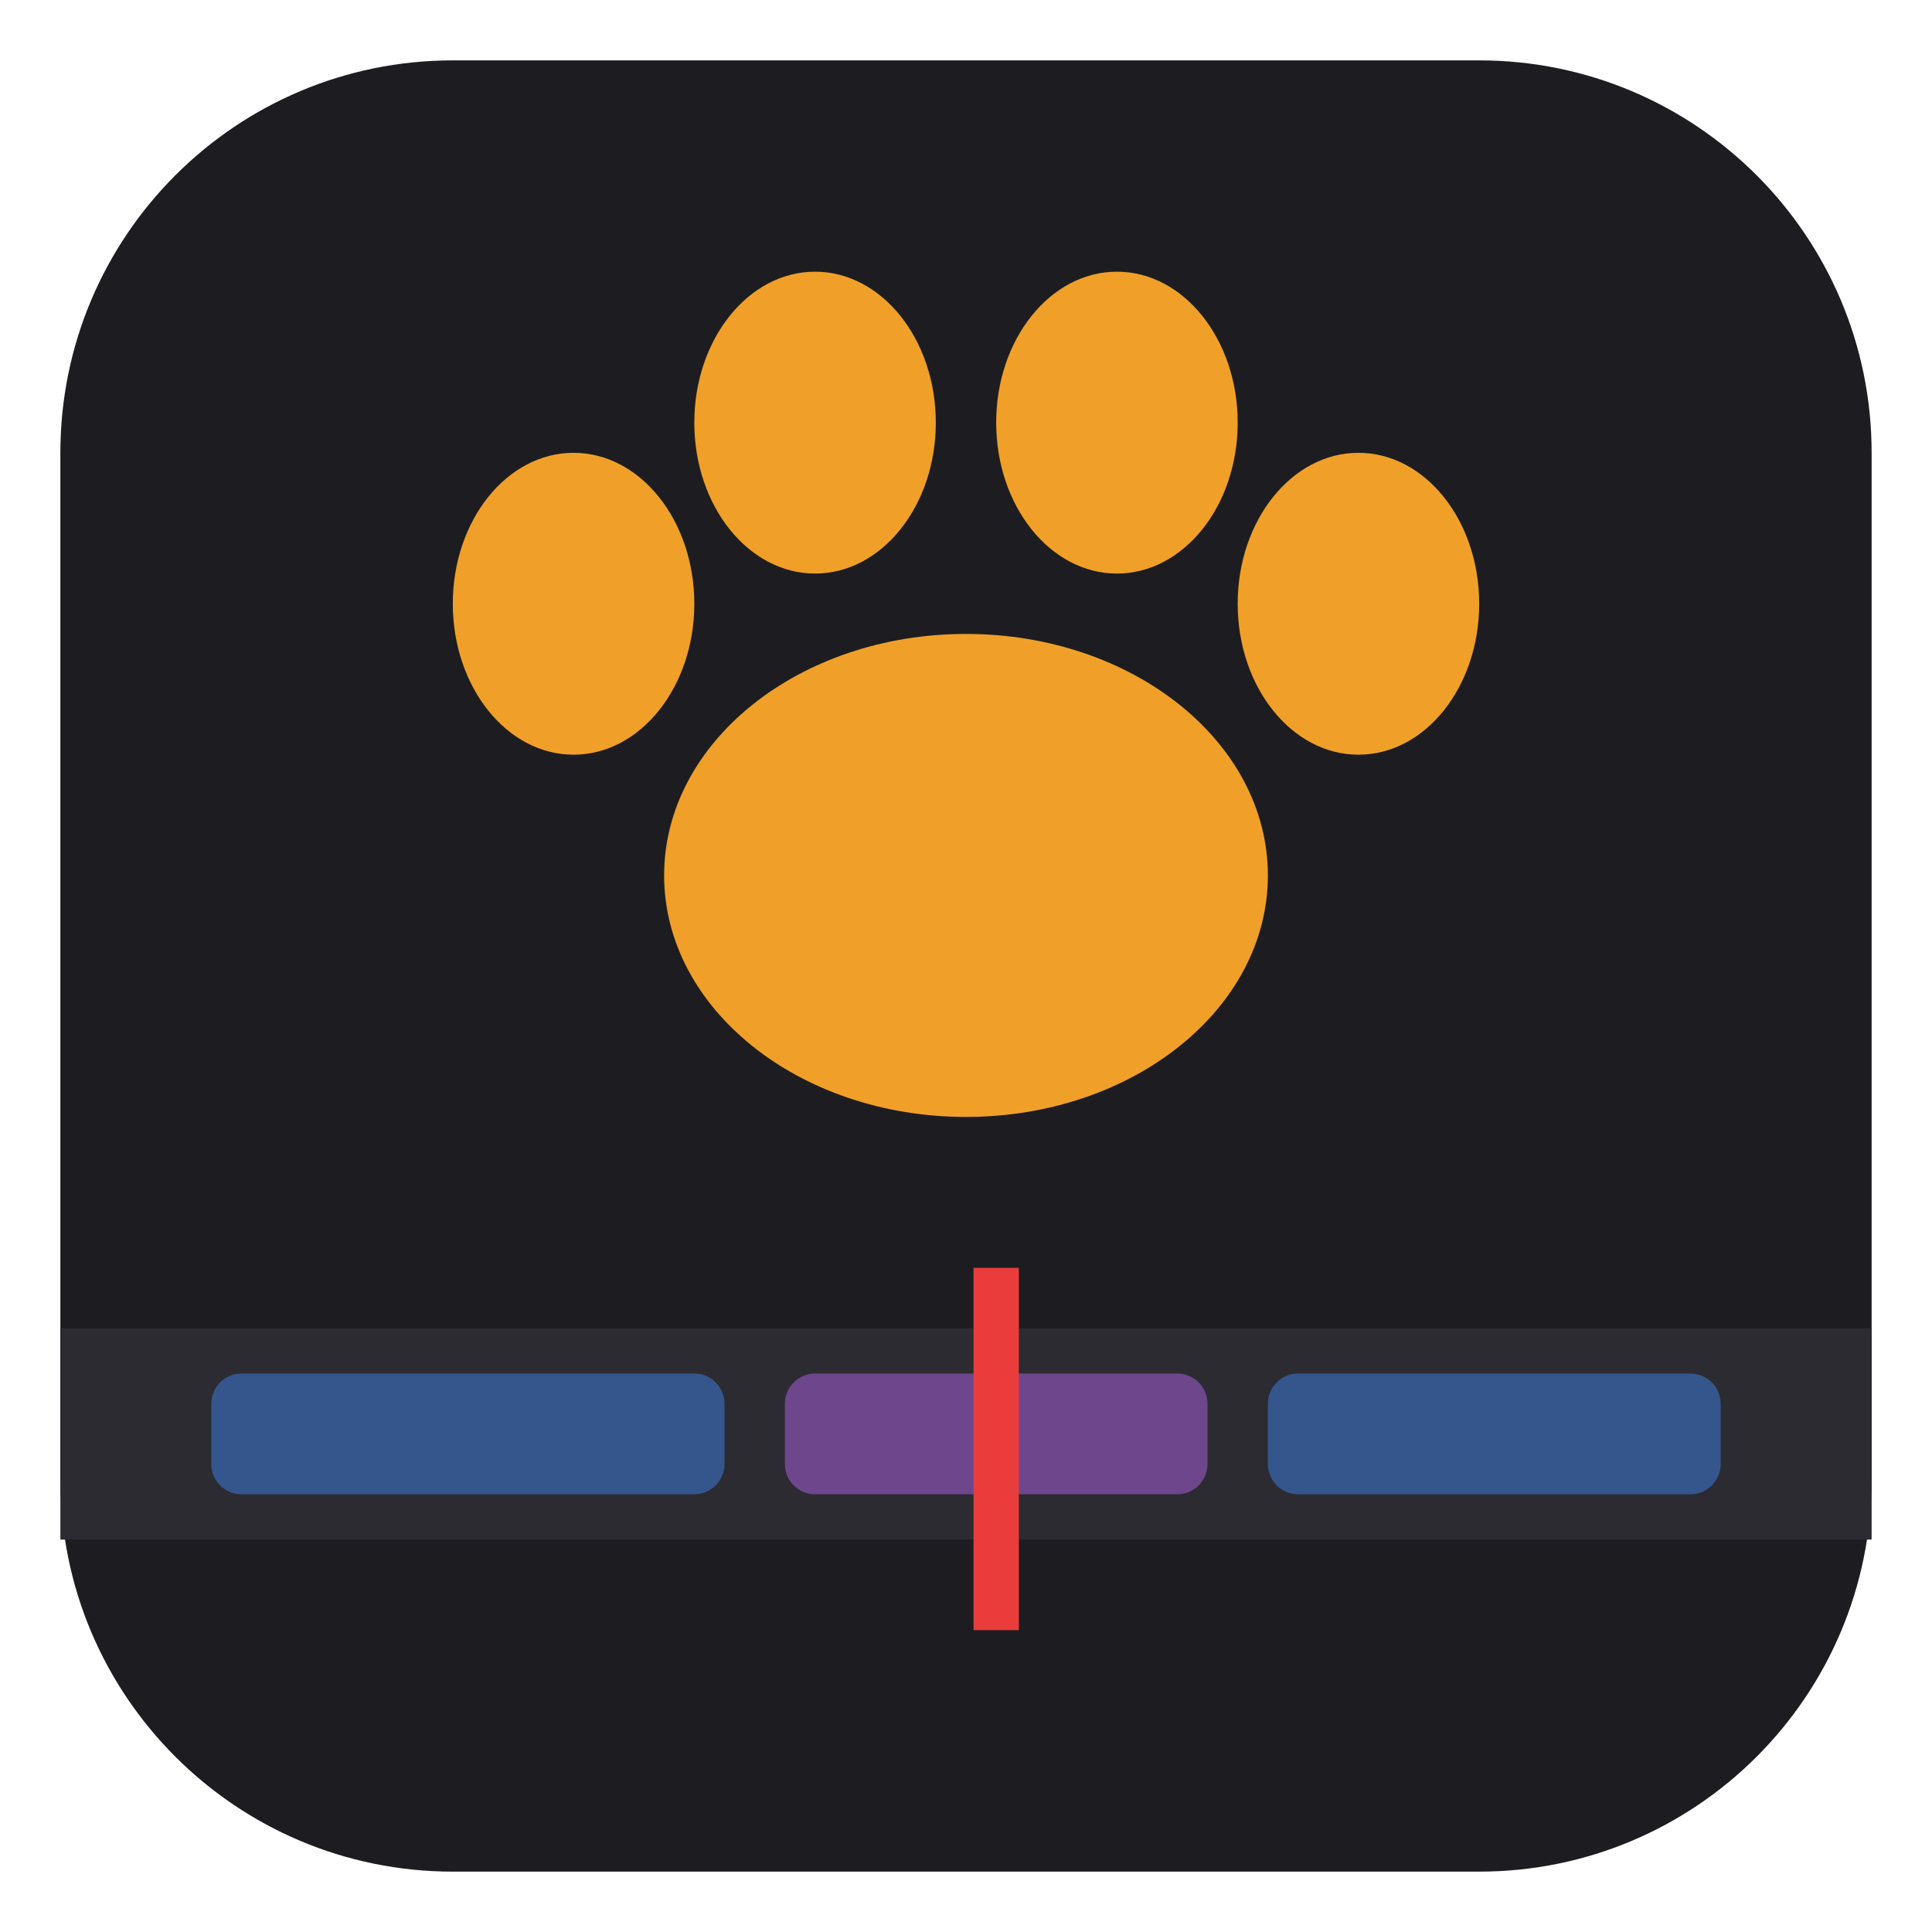
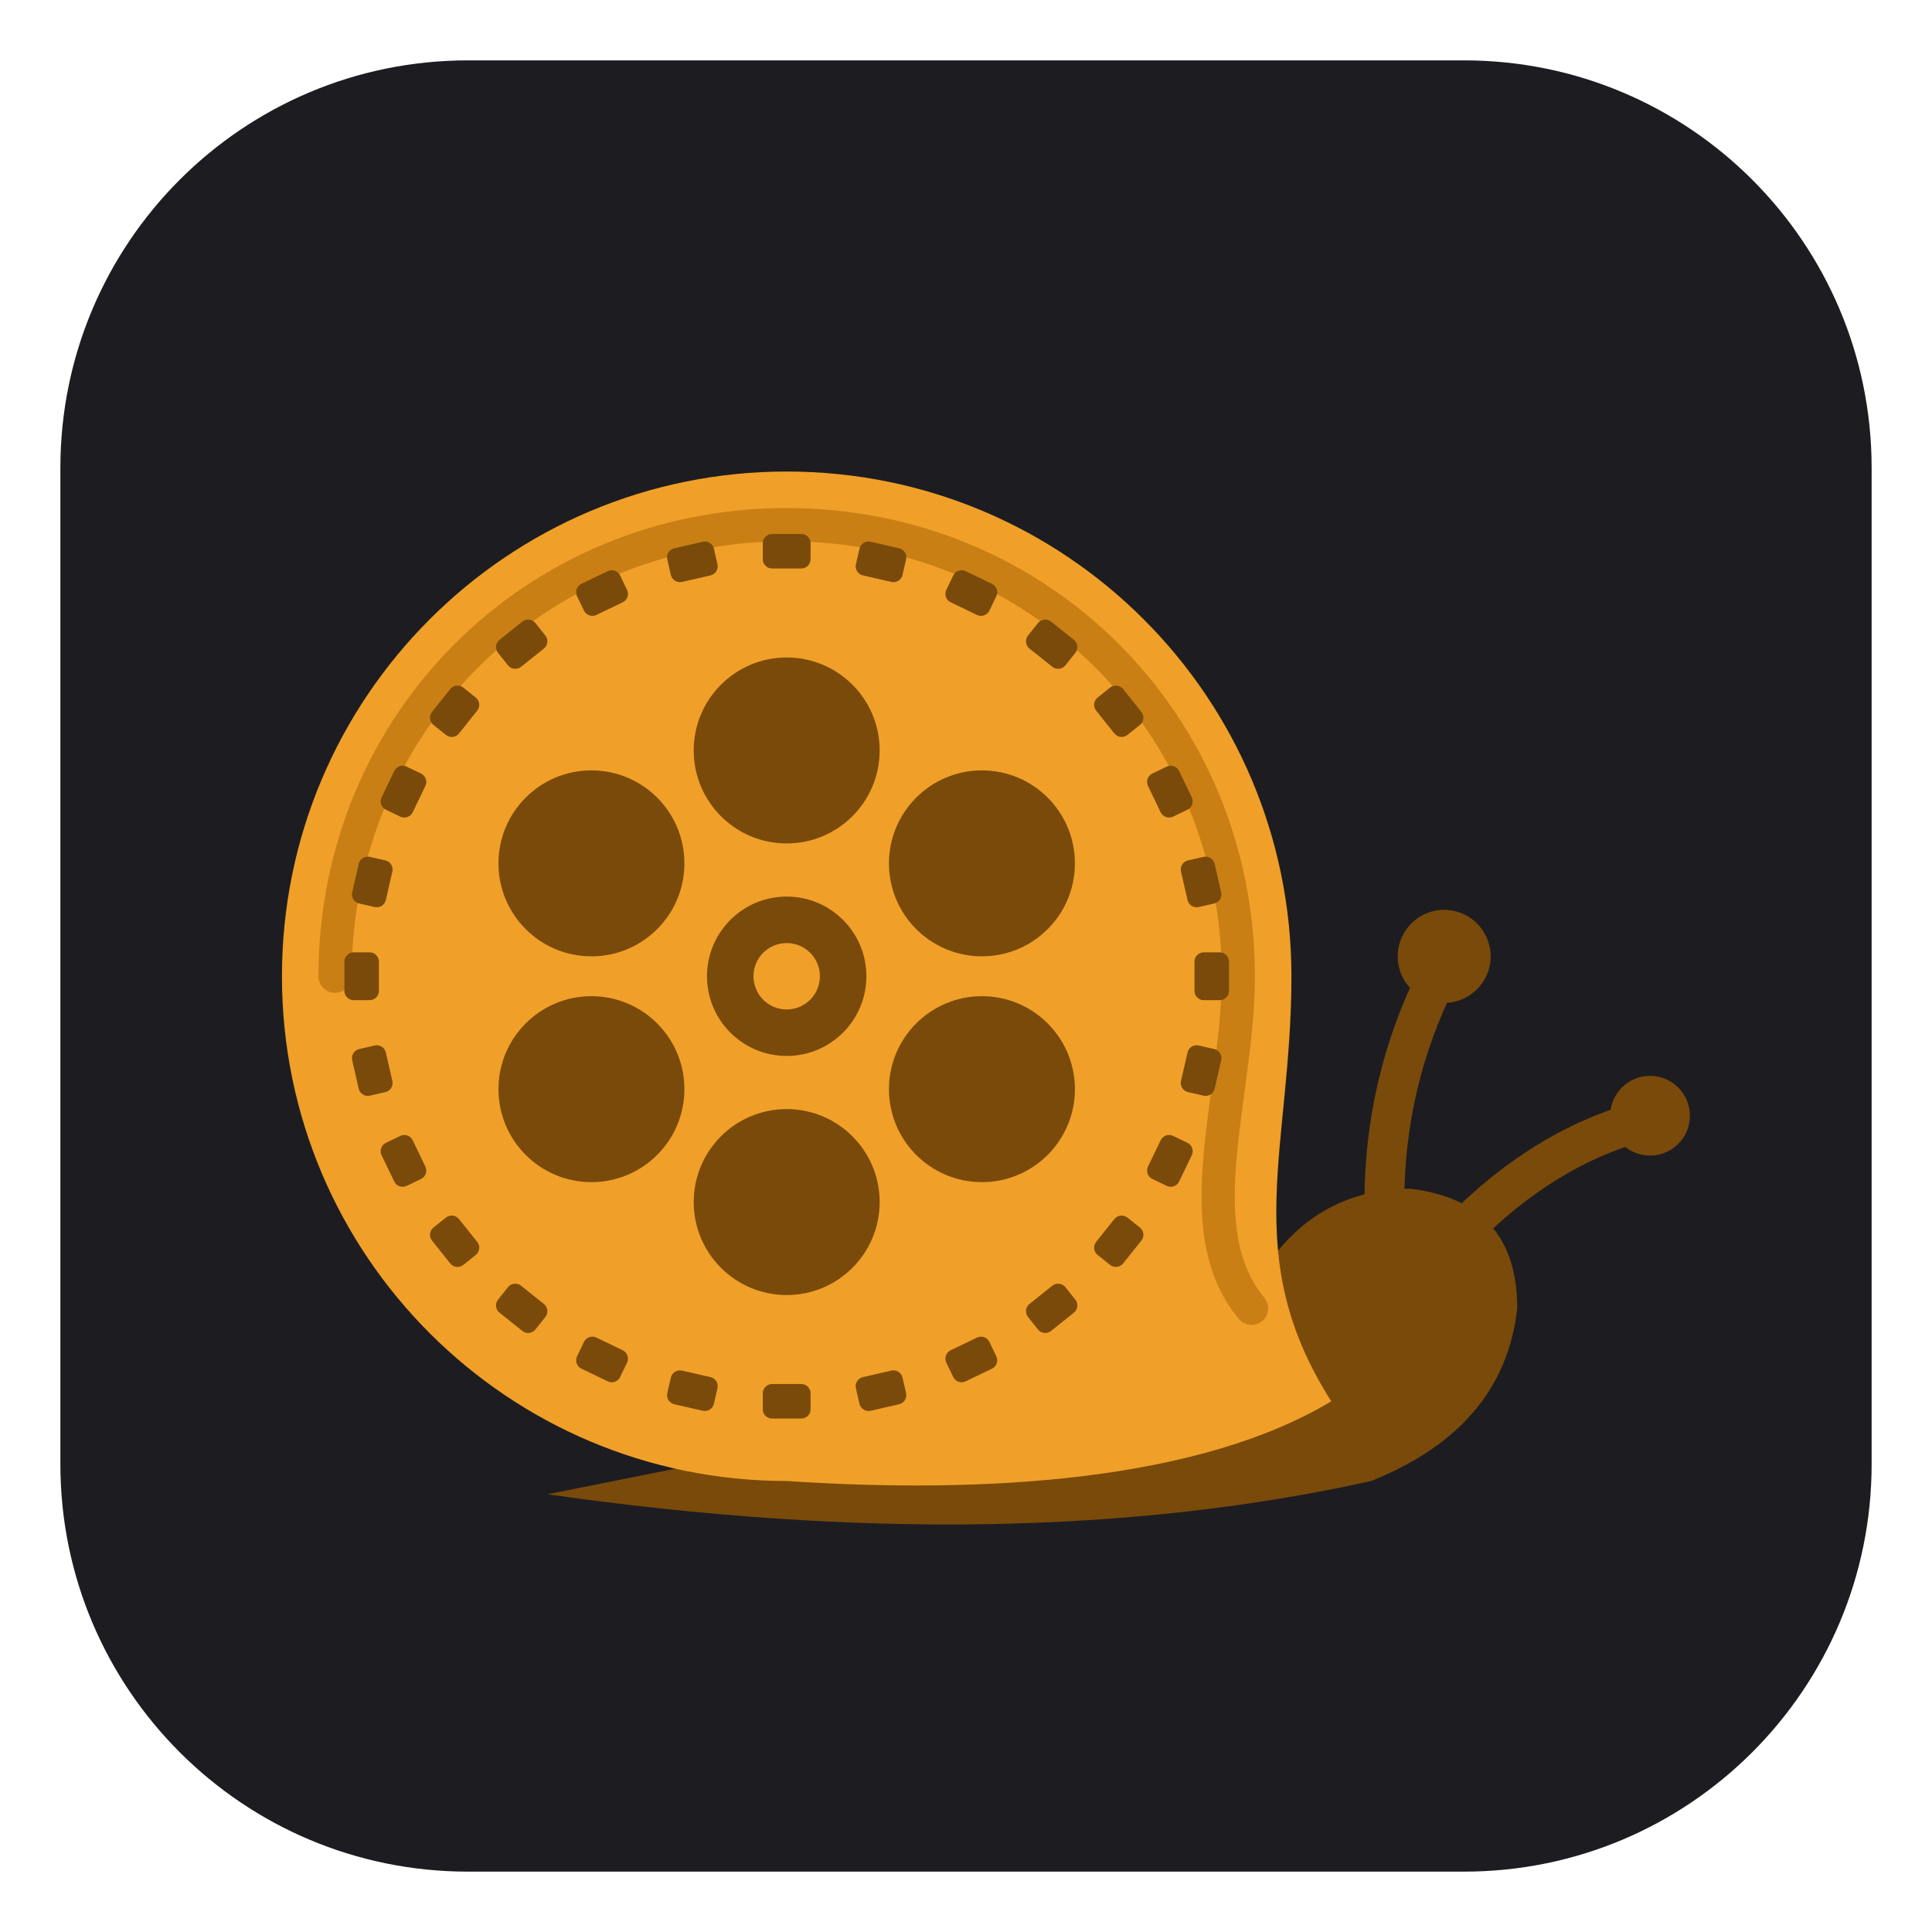
- <svg xmlns="http://www.w3.org/2000/svg" viewBox="0 0 128 128">
-   <rect x="4" y="4" width="120" height="120" rx="26" fill="#1d1d21" />
-   <rect x="4" y="88" width="120" height="14" fill="#2b2b31" />
-   <rect x="14" y="91" width="34" height="8" rx="2" fill="#34568c" />
-   <rect x="52" y="91" width="28" height="8" rx="2" fill="#6e468c" />
-   <rect x="84" y="91" width="30" height="8" rx="2" fill="#34568c" />
-   <line x1="66" y1="84" x2="66" y2="108" stroke="#eb3c3c" stroke-width="3" />
-   <g fill="#f0a028">
-     <ellipse cx="64" cy="58" rx="20" ry="16" />
-     <ellipse cx="38" cy="40" rx="8" ry="10" />
-     <ellipse cx="54" cy="28" rx="8" ry="10" />
-     <ellipse cx="74" cy="28" rx="8" ry="10" />
-     <ellipse cx="90" cy="40" rx="8" ry="10" />
+ <svg xmlns="http://www.w3.org/2000/svg" viewBox="0 0 256 256">
+   <rect x="8" y="8" width="240" height="240" rx="54" fill="#1d1d21" />
+   <g transform="translate(128 132) scale(.88) translate(-143 -125)">
+     <path d="M80 200Q150 210 204 198Q224 190 226 172Q226 156 210 154Q196 154 188 166L150 186Z" fill="#7a4a0a" />
+     <g fill="none" stroke="#7a4a0a" stroke-width="6" stroke-linecap="round">
+       <path d="M206 156Q206 138 214 122" />
+       <path d="M218 160Q230 148 244 144" />
+     </g>
+     <circle cx="215" cy="119" r="7" fill="#7a4a0a" />
+     <circle cx="246" cy="143" r="6" fill="#7a4a0a" />
+     <path d="M116 46C158 46 192 80 192 122C192 148 184 164 198 186C178 198 146 200 116 198C74 198 40 164 40 122C40 80 74 46 116 46Z" fill="#f0a028" />
+     <path d="M186 172C176 160 184 140 184 122C184 84 154 54 116 54C78 54 48 84 48 122" fill="none" stroke="#c97f14" stroke-width="5" stroke-linecap="round" />
+     <rect x="177.4" y="118.4" width="5.2" height="7.2" rx="1.4" fill="#7a4a0a" transform="rotate(0.0 180.0 122.0)" />
+     <rect x="175.8" y="132.6" width="5.2" height="7.2" rx="1.4" fill="#7a4a0a" transform="rotate(12.9 178.4 136.2)" />
+     <rect x="171.1" y="146.2" width="5.2" height="7.2" rx="1.4" fill="#7a4a0a" transform="rotate(25.7 173.7 149.8)" />
+     <rect x="163.4" y="158.3" width="5.2" height="7.2" rx="1.4" fill="#7a4a0a" transform="rotate(38.6 166.0 161.9)" />
+     <rect x="153.3" y="168.4" width="5.2" height="7.2" rx="1.4" fill="#7a4a0a" transform="rotate(51.4 155.9 172.0)" />
+     <rect x="141.2" y="176.1" width="5.2" height="7.2" rx="1.4" fill="#7a4a0a" transform="rotate(64.3 143.8 179.7)" />
+     <rect x="127.6" y="180.8" width="5.2" height="7.2" rx="1.4" fill="#7a4a0a" transform="rotate(77.1 130.2 184.4)" />
+     <rect x="113.4" y="182.4" width="5.2" height="7.2" rx="1.4" fill="#7a4a0a" transform="rotate(90.0 116.0 186.0)" />
+     <rect x="99.2" y="180.8" width="5.2" height="7.2" rx="1.4" fill="#7a4a0a" transform="rotate(102.9 101.8 184.4)" />
+     <rect x="85.6" y="176.1" width="5.2" height="7.2" rx="1.4" fill="#7a4a0a" transform="rotate(115.7 88.2 179.7)" />
+     <rect x="73.5" y="168.4" width="5.2" height="7.2" rx="1.4" fill="#7a4a0a" transform="rotate(128.6 76.1 172.0)" />
+     <rect x="63.4" y="158.3" width="5.2" height="7.2" rx="1.4" fill="#7a4a0a" transform="rotate(141.4 66.0 161.9)" />
+     <rect x="55.7" y="146.2" width="5.2" height="7.2" rx="1.4" fill="#7a4a0a" transform="rotate(154.3 58.3 149.8)" />
+     <rect x="51.0" y="132.6" width="5.2" height="7.2" rx="1.4" fill="#7a4a0a" transform="rotate(167.1 53.6 136.2)" />
+     <rect x="49.4" y="118.4" width="5.2" height="7.2" rx="1.4" fill="#7a4a0a" transform="rotate(180.0 52.0 122.0)" />
+     <rect x="51.0" y="104.2" width="5.2" height="7.2" rx="1.4" fill="#7a4a0a" transform="rotate(192.9 53.6 107.8)" />
+     <rect x="55.7" y="90.6" width="5.2" height="7.2" rx="1.4" fill="#7a4a0a" transform="rotate(205.7 58.3 94.2)" />
+     <rect x="63.4" y="78.5" width="5.2" height="7.2" rx="1.4" fill="#7a4a0a" transform="rotate(218.6 66.0 82.1)" />
+     <rect x="73.5" y="68.4" width="5.2" height="7.2" rx="1.4" fill="#7a4a0a" transform="rotate(231.4 76.1 72.0)" />
+     <rect x="85.6" y="60.7" width="5.2" height="7.2" rx="1.4" fill="#7a4a0a" transform="rotate(244.3 88.2 64.3)" />
+     <rect x="99.2" y="56.0" width="5.2" height="7.2" rx="1.4" fill="#7a4a0a" transform="rotate(257.1 101.8 59.6)" />
+     <rect x="113.4" y="54.4" width="5.2" height="7.2" rx="1.4" fill="#7a4a0a" transform="rotate(270.0 116.0 58.0)" />
+     <rect x="127.6" y="56.0" width="5.2" height="7.2" rx="1.4" fill="#7a4a0a" transform="rotate(282.9 130.2 59.6)" />
+     <rect x="141.2" y="60.7" width="5.2" height="7.2" rx="1.4" fill="#7a4a0a" transform="rotate(295.7 143.8 64.3)" />
+     <rect x="153.3" y="68.4" width="5.2" height="7.2" rx="1.4" fill="#7a4a0a" transform="rotate(308.6 155.9 72.0)" />
+     <rect x="163.4" y="78.5" width="5.2" height="7.2" rx="1.4" fill="#7a4a0a" transform="rotate(321.4 166.0 82.1)" />
+     <rect x="171.1" y="90.6" width="5.2" height="7.2" rx="1.4" fill="#7a4a0a" transform="rotate(334.3 173.7 94.2)" />
+     <rect x="175.8" y="104.2" width="5.2" height="7.2" rx="1.4" fill="#7a4a0a" transform="rotate(347.1 178.4 107.8)" />
+     <circle cx="116.0" cy="88.0" r="14" fill="#7a4a0a" />
+     <circle cx="145.4" cy="105.0" r="14" fill="#7a4a0a" />
+     <circle cx="145.4" cy="139.0" r="14" fill="#7a4a0a" />
+     <circle cx="116.0" cy="156.0" r="14" fill="#7a4a0a" />
+     <circle cx="86.6" cy="139.0" r="14" fill="#7a4a0a" />
+     <circle cx="86.6" cy="105.0" r="14" fill="#7a4a0a" />
+     <circle cx="116" cy="122" r="12" fill="#7a4a0a" />
+     <circle cx="116" cy="122" r="5" fill="#f0a028" />
  </g>
</svg>
